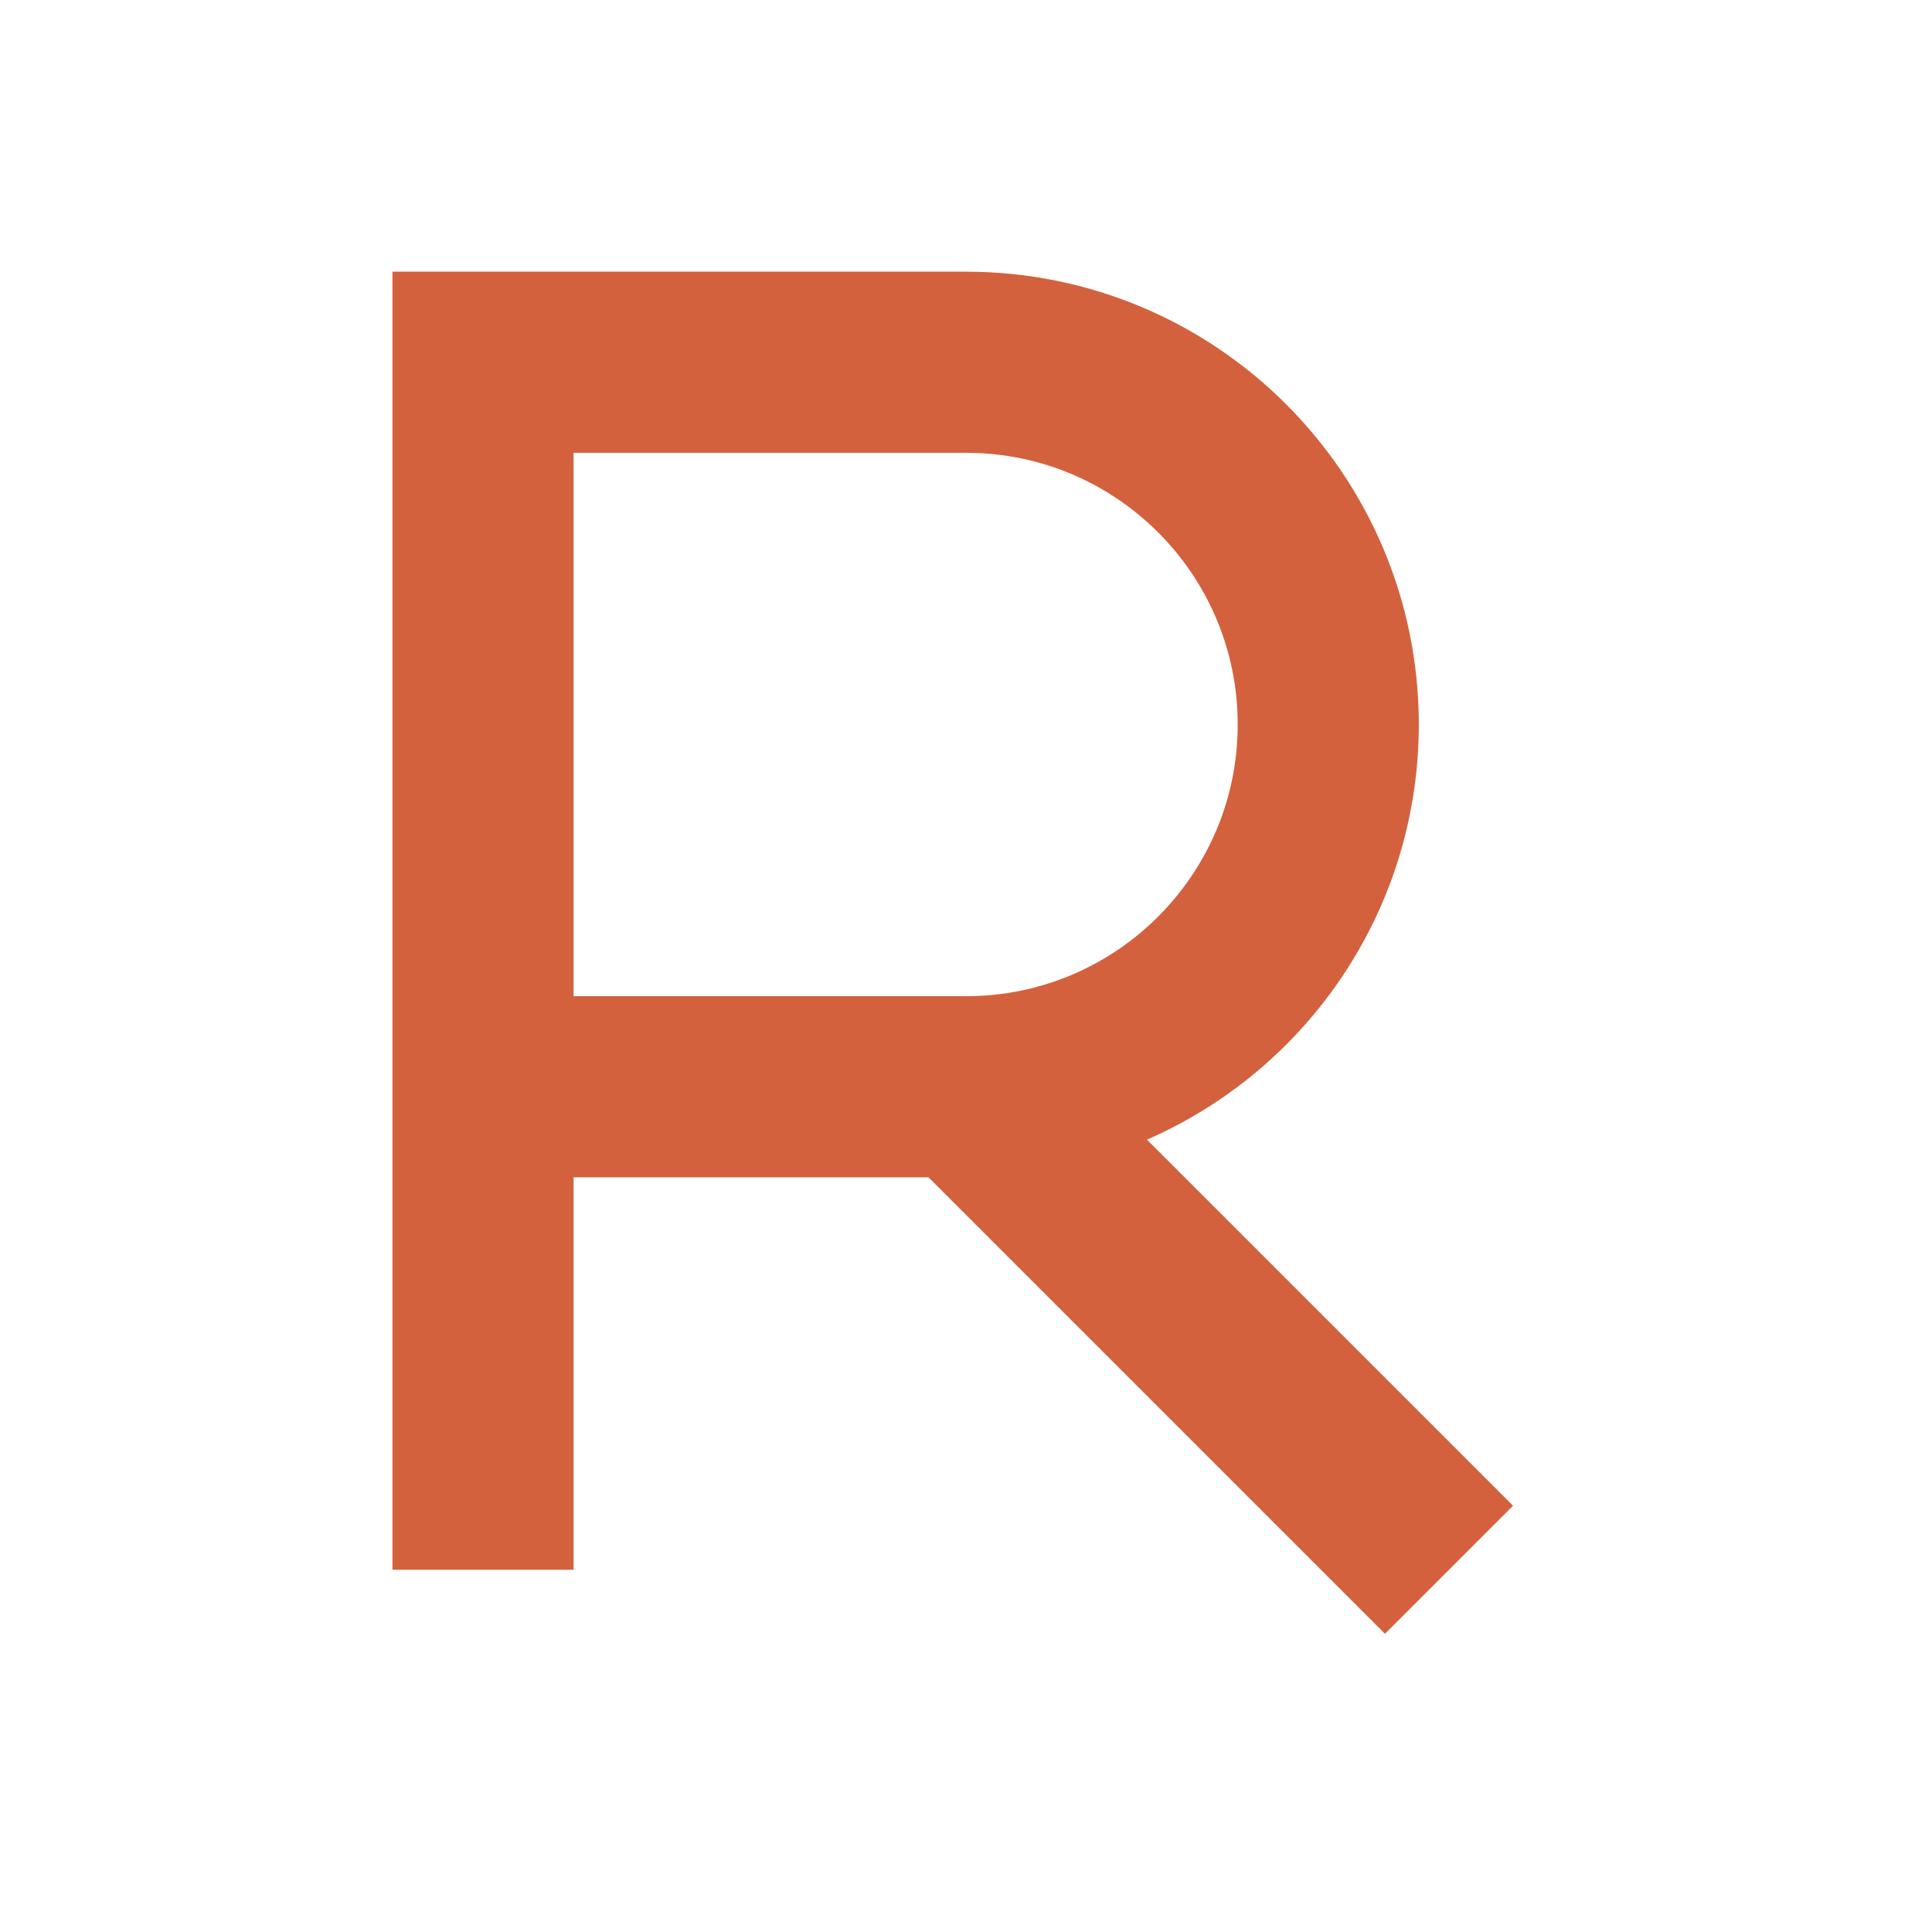
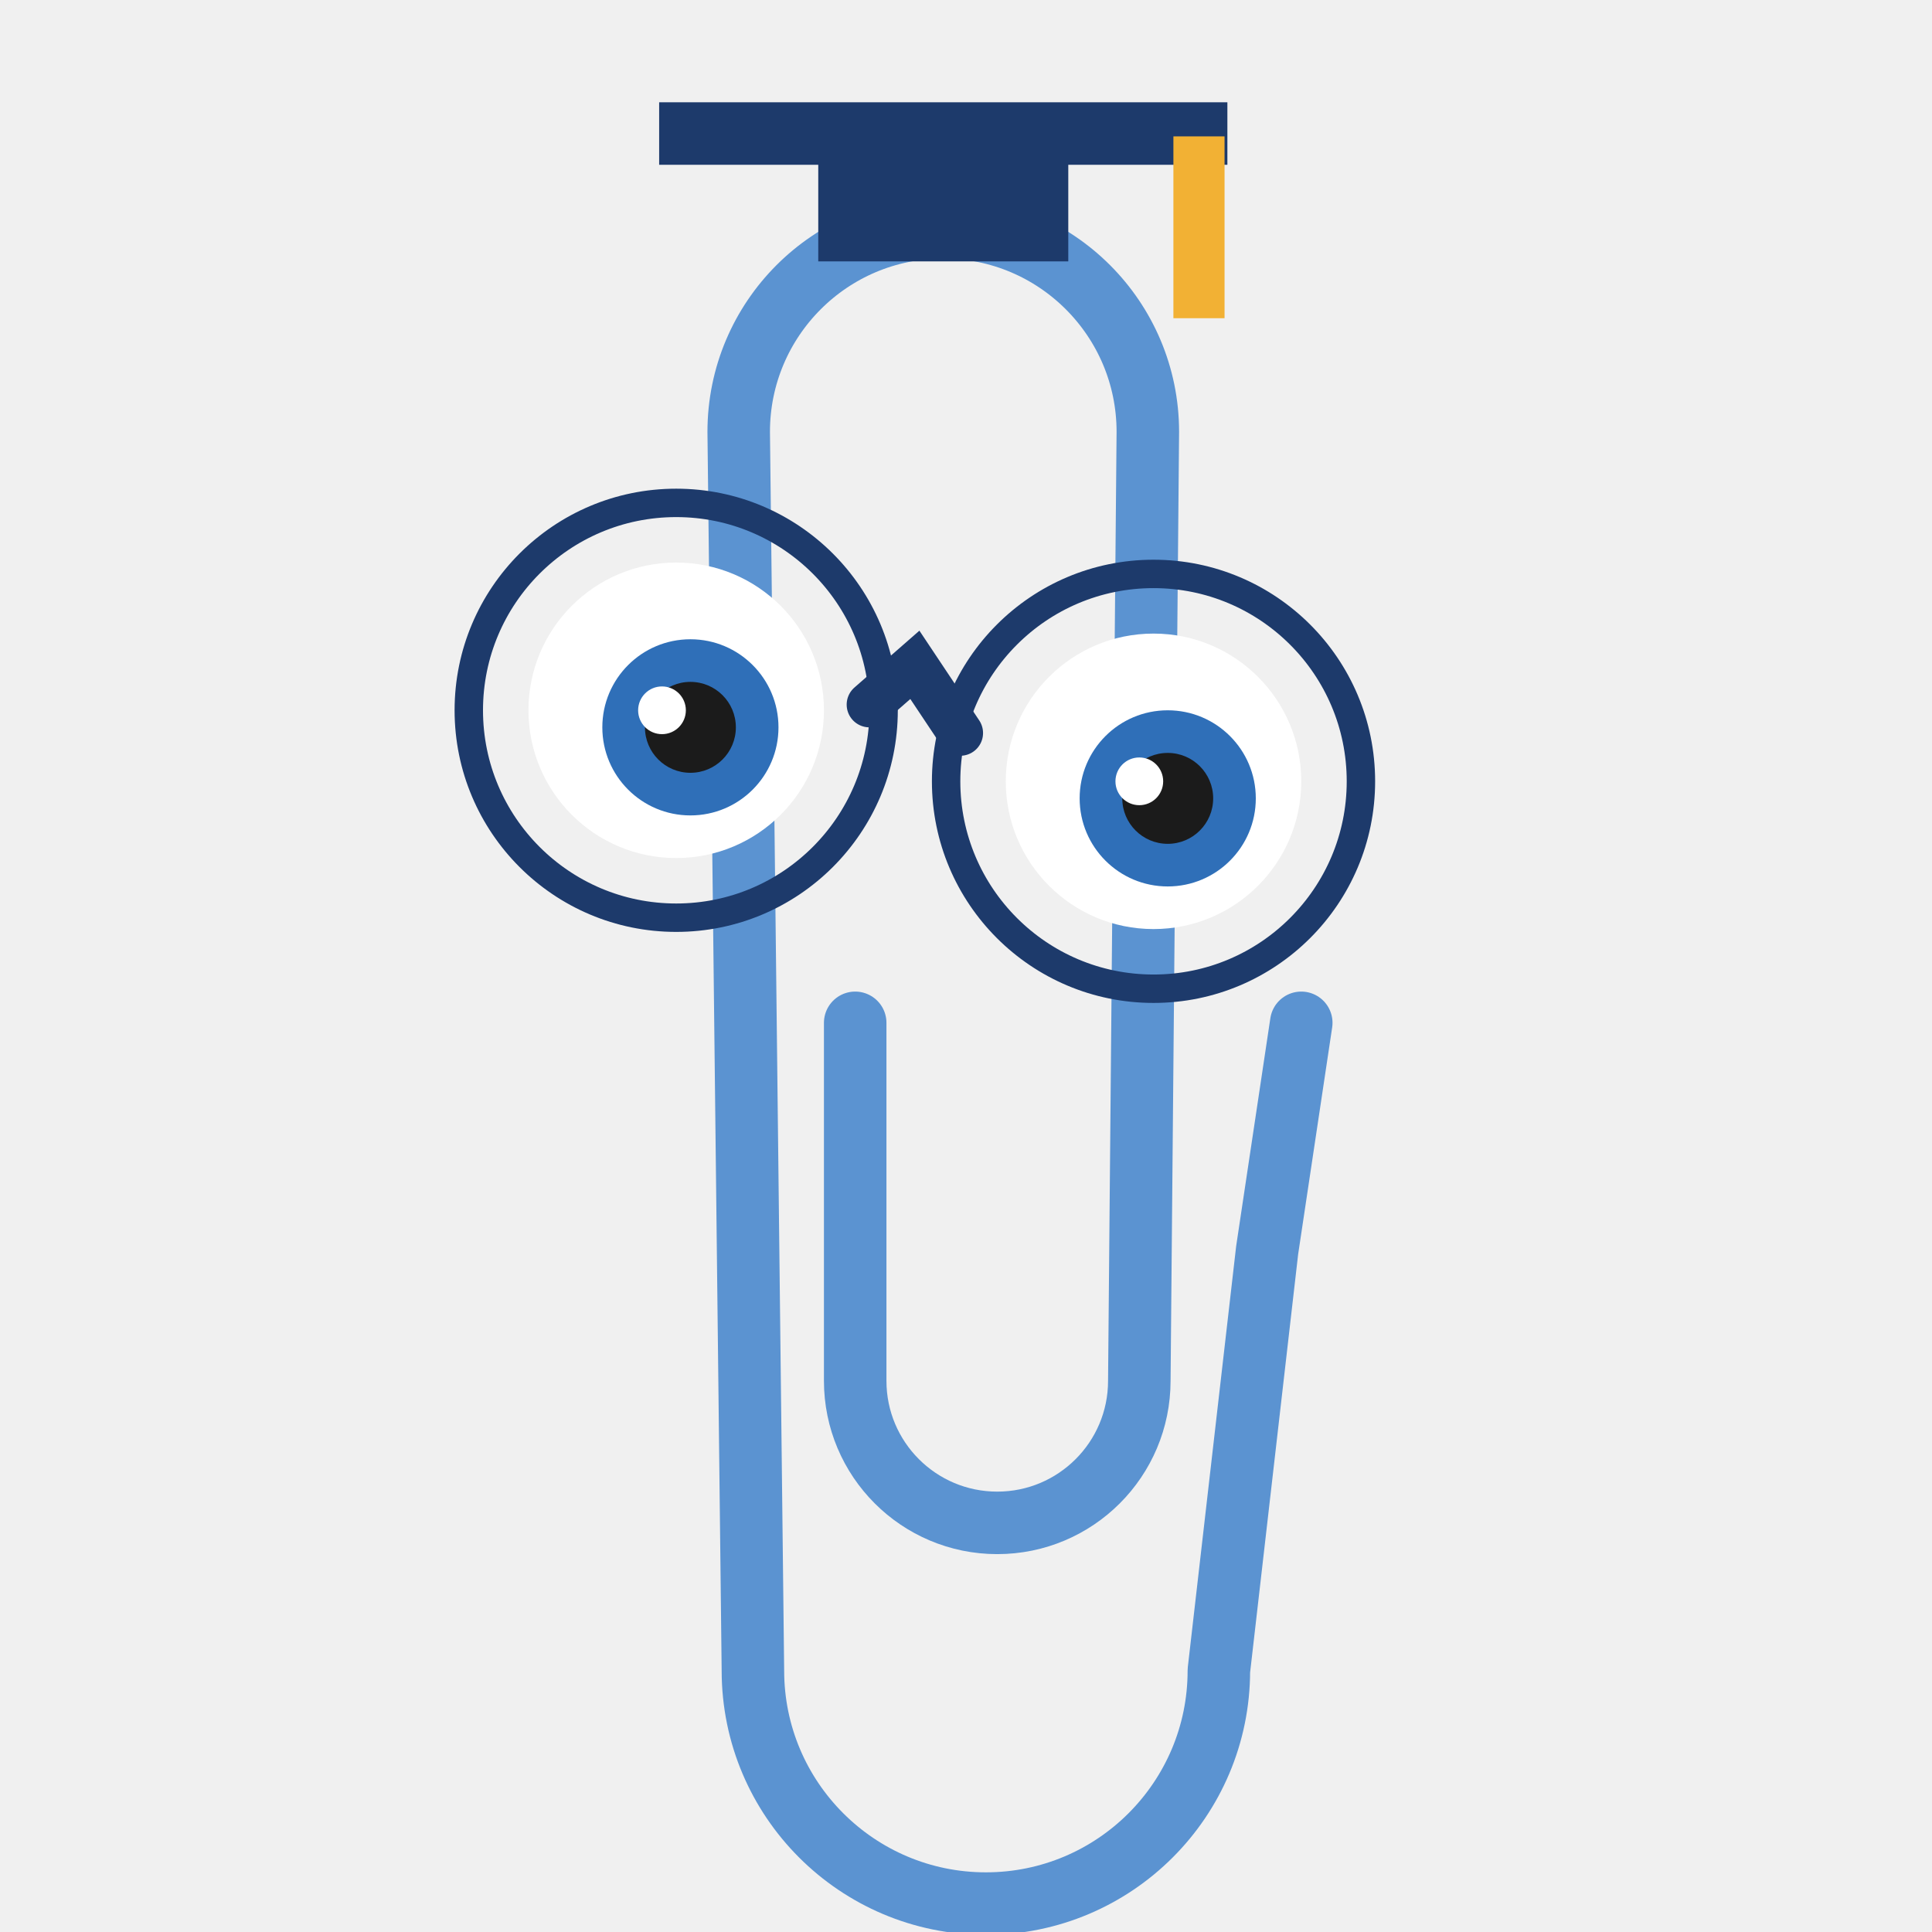
- <svg xmlns="http://www.w3.org/2000/svg" viewBox="0 0 32 32">
-   <rect width="32" height="32" fill="#fff" />
-   <path d="M8 26V6h8a6 6 0 0 1 0 12H8m8 0 8 8" fill="none" stroke="#d4613e" stroke-width="3" />
+ <svg xmlns="http://www.w3.org/2000/svg" viewBox="-13 -4 34 34" role="img" aria-labelledby="title">
+   <g fill="none" stroke-linecap="round" stroke-linejoin="round">
+     <path d="M9.9 14 L9.3 18 L8.45 25.4 A4.1 4.1 0 0 1 .25 25.4 L0 3.6 A3.6 3.6 0 0 1 7.2 3.6 L7.05 20.3 A2.5 2.5 0 0 1 2.05 20.3 L2.05 14" stroke="#5B93D1" stroke-width="1.1" />
+   </g>
+   <circle cx="-1.1" cy="8.5" r="2.6" fill="#fff" />
+   <circle cx="-0.85" cy="8.8" r="1.55" fill="#2F6FB8" />
+   <circle cx="-0.85" cy="8.8" r=".8" fill="#1B1B1B" />
+   <circle cx="-1.35" cy="8.5" r=".42" fill="#fff" />
+   <circle cx="-1.1" cy="8.5" r="3.65" fill="none" stroke="#1D3A6B" stroke-width=".5" />
+   <circle cx="7.3" cy="9.75" r="2.6" fill="#fff" />
+   <circle cx="7.55" cy="10.05" r="1.55" fill="#2F6FB8" />
+   <circle cx="7.55" cy="10.05" r=".8" fill="#1B1B1B" />
+   <circle cx="7.05" cy="9.75" r=".42" fill="#fff" />
+   <circle cx="7.3" cy="9.75" r="3.65" fill="none" stroke="#1D3A6B" stroke-width=".5" />
+   <path d="M2.3 8.4 L3.1 7.7 L3.9 8.9" fill="none" stroke="#1D3A6B" stroke-width=".8" stroke-linecap="round" />
+   <path d="M-1.4-2.2 H8.6 V-1.1 H5.8 V.6 H1.4 V-1.1 H-1.4 Z" fill="#1D3A6B" />
+   <path d="M8.1-1.6 V1.6" stroke="#F2B134" stroke-width=".9" />
</svg>
